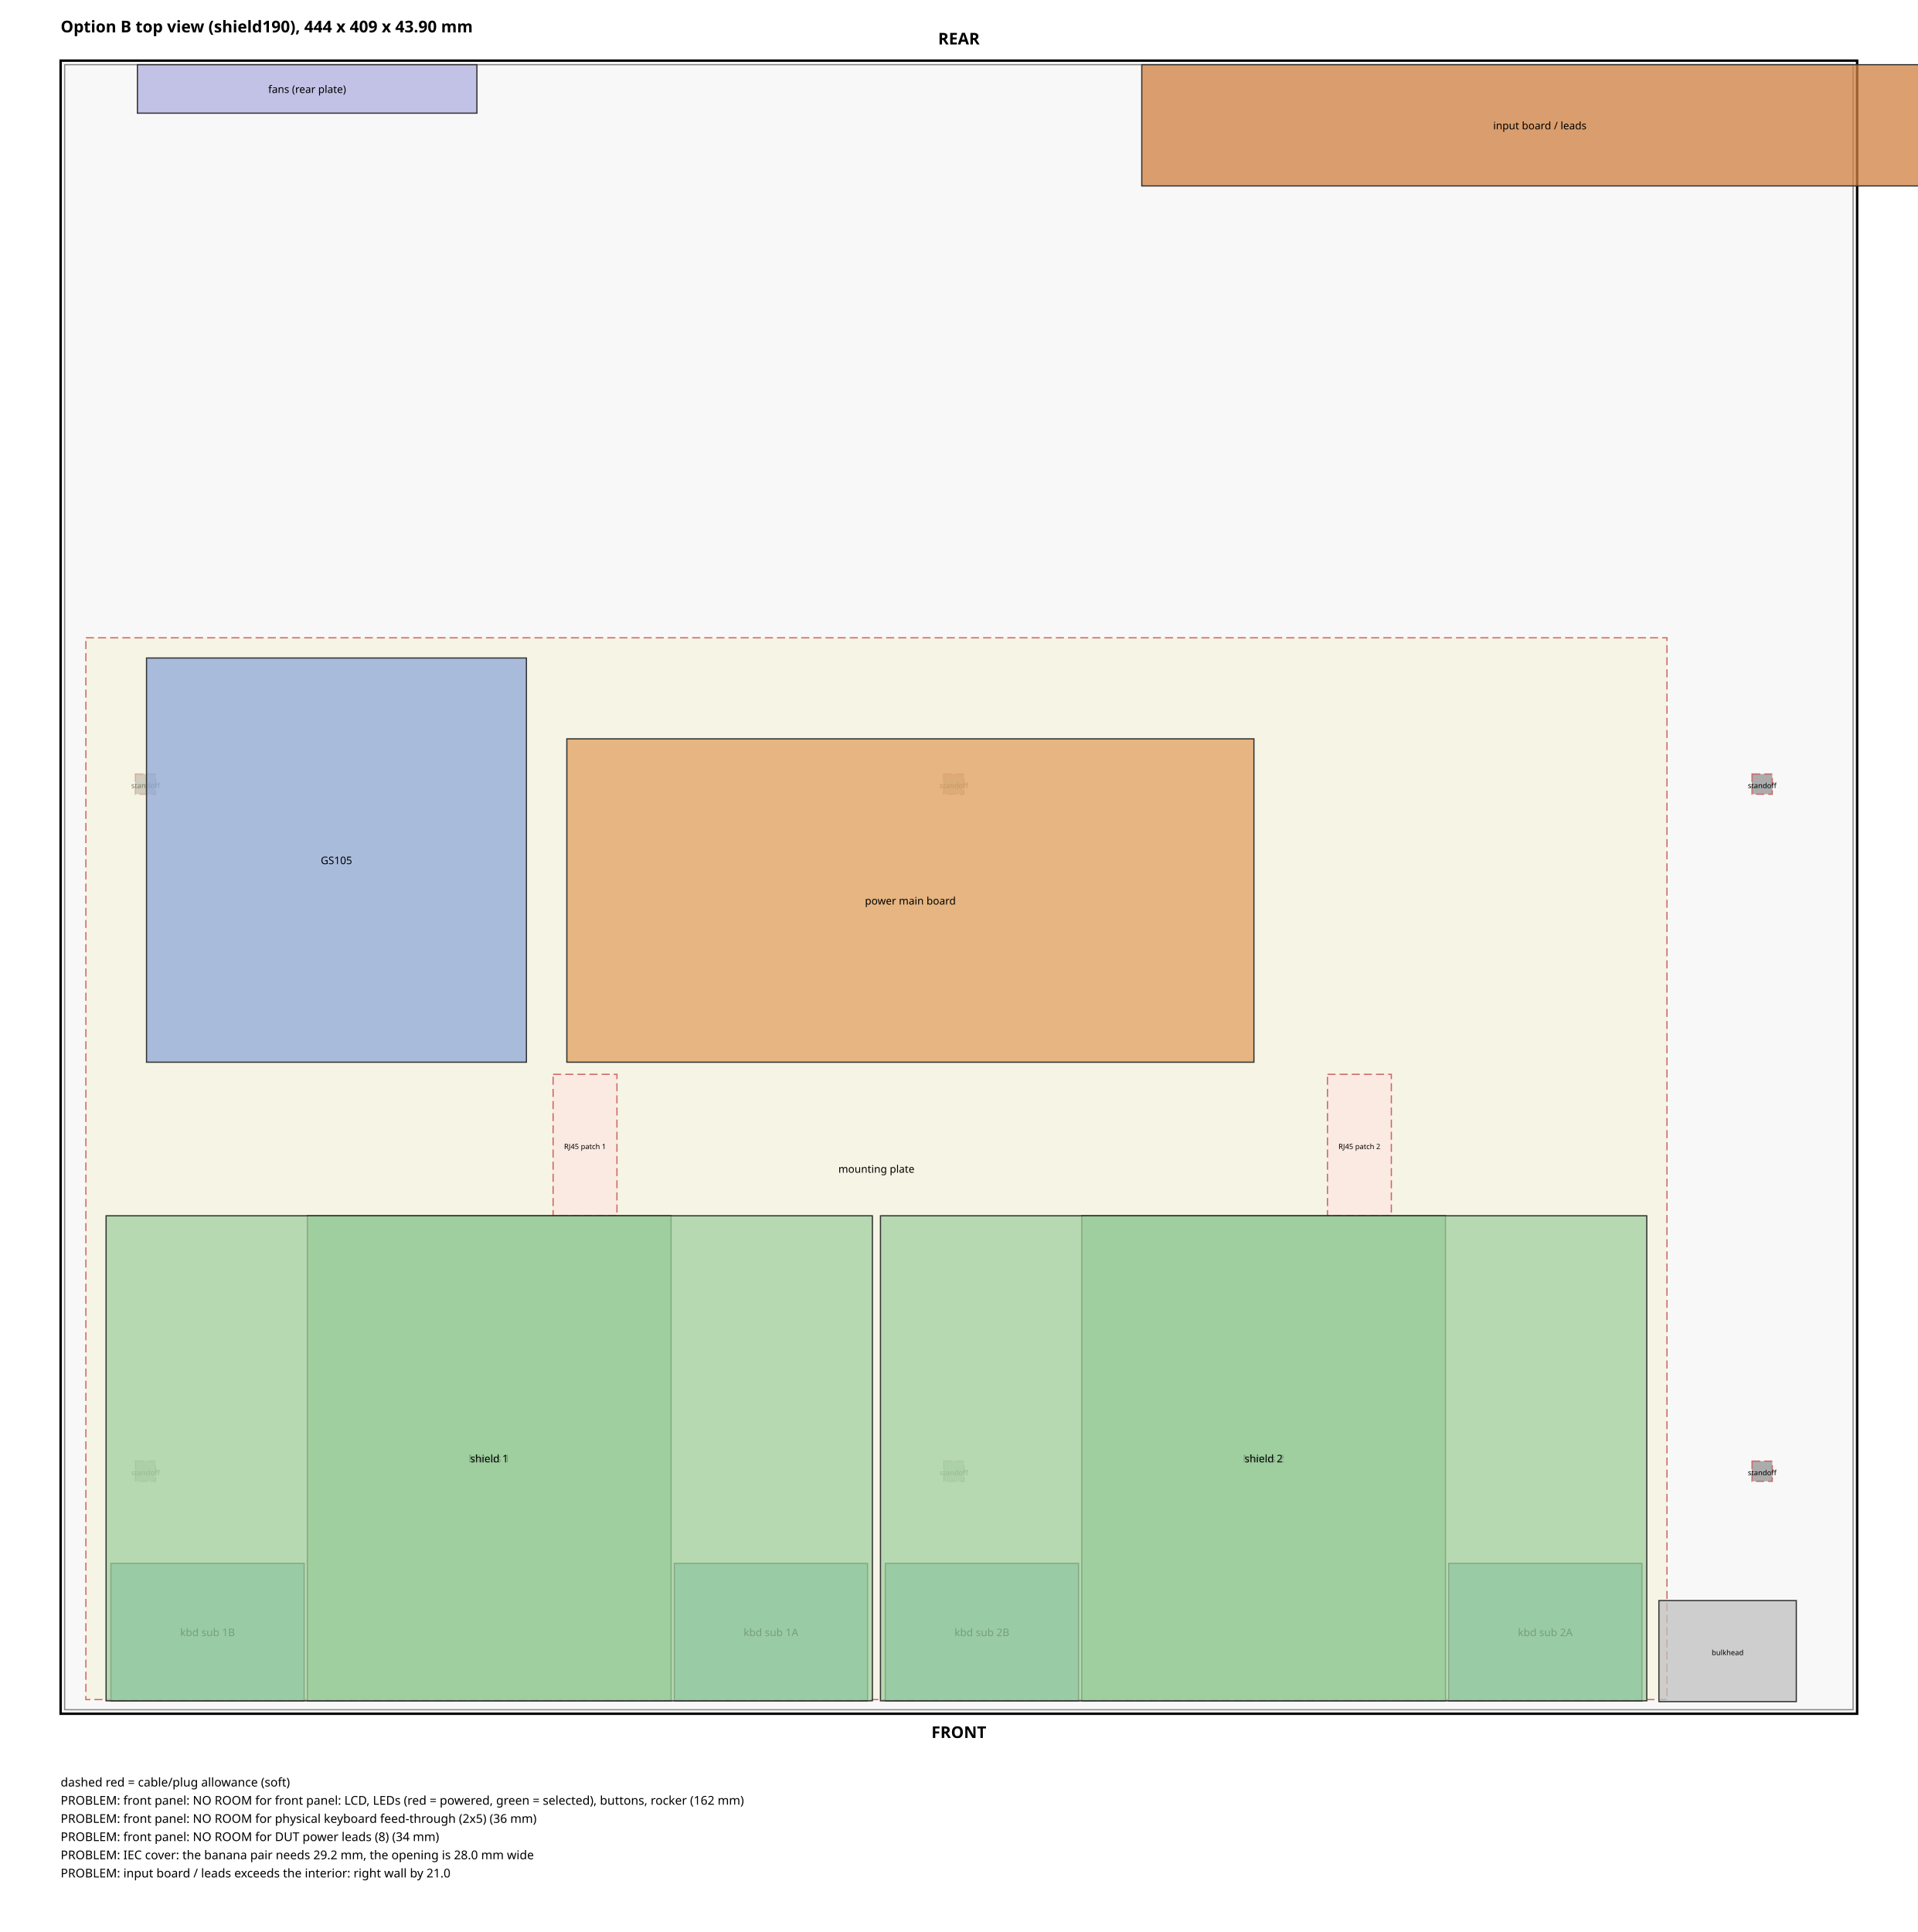
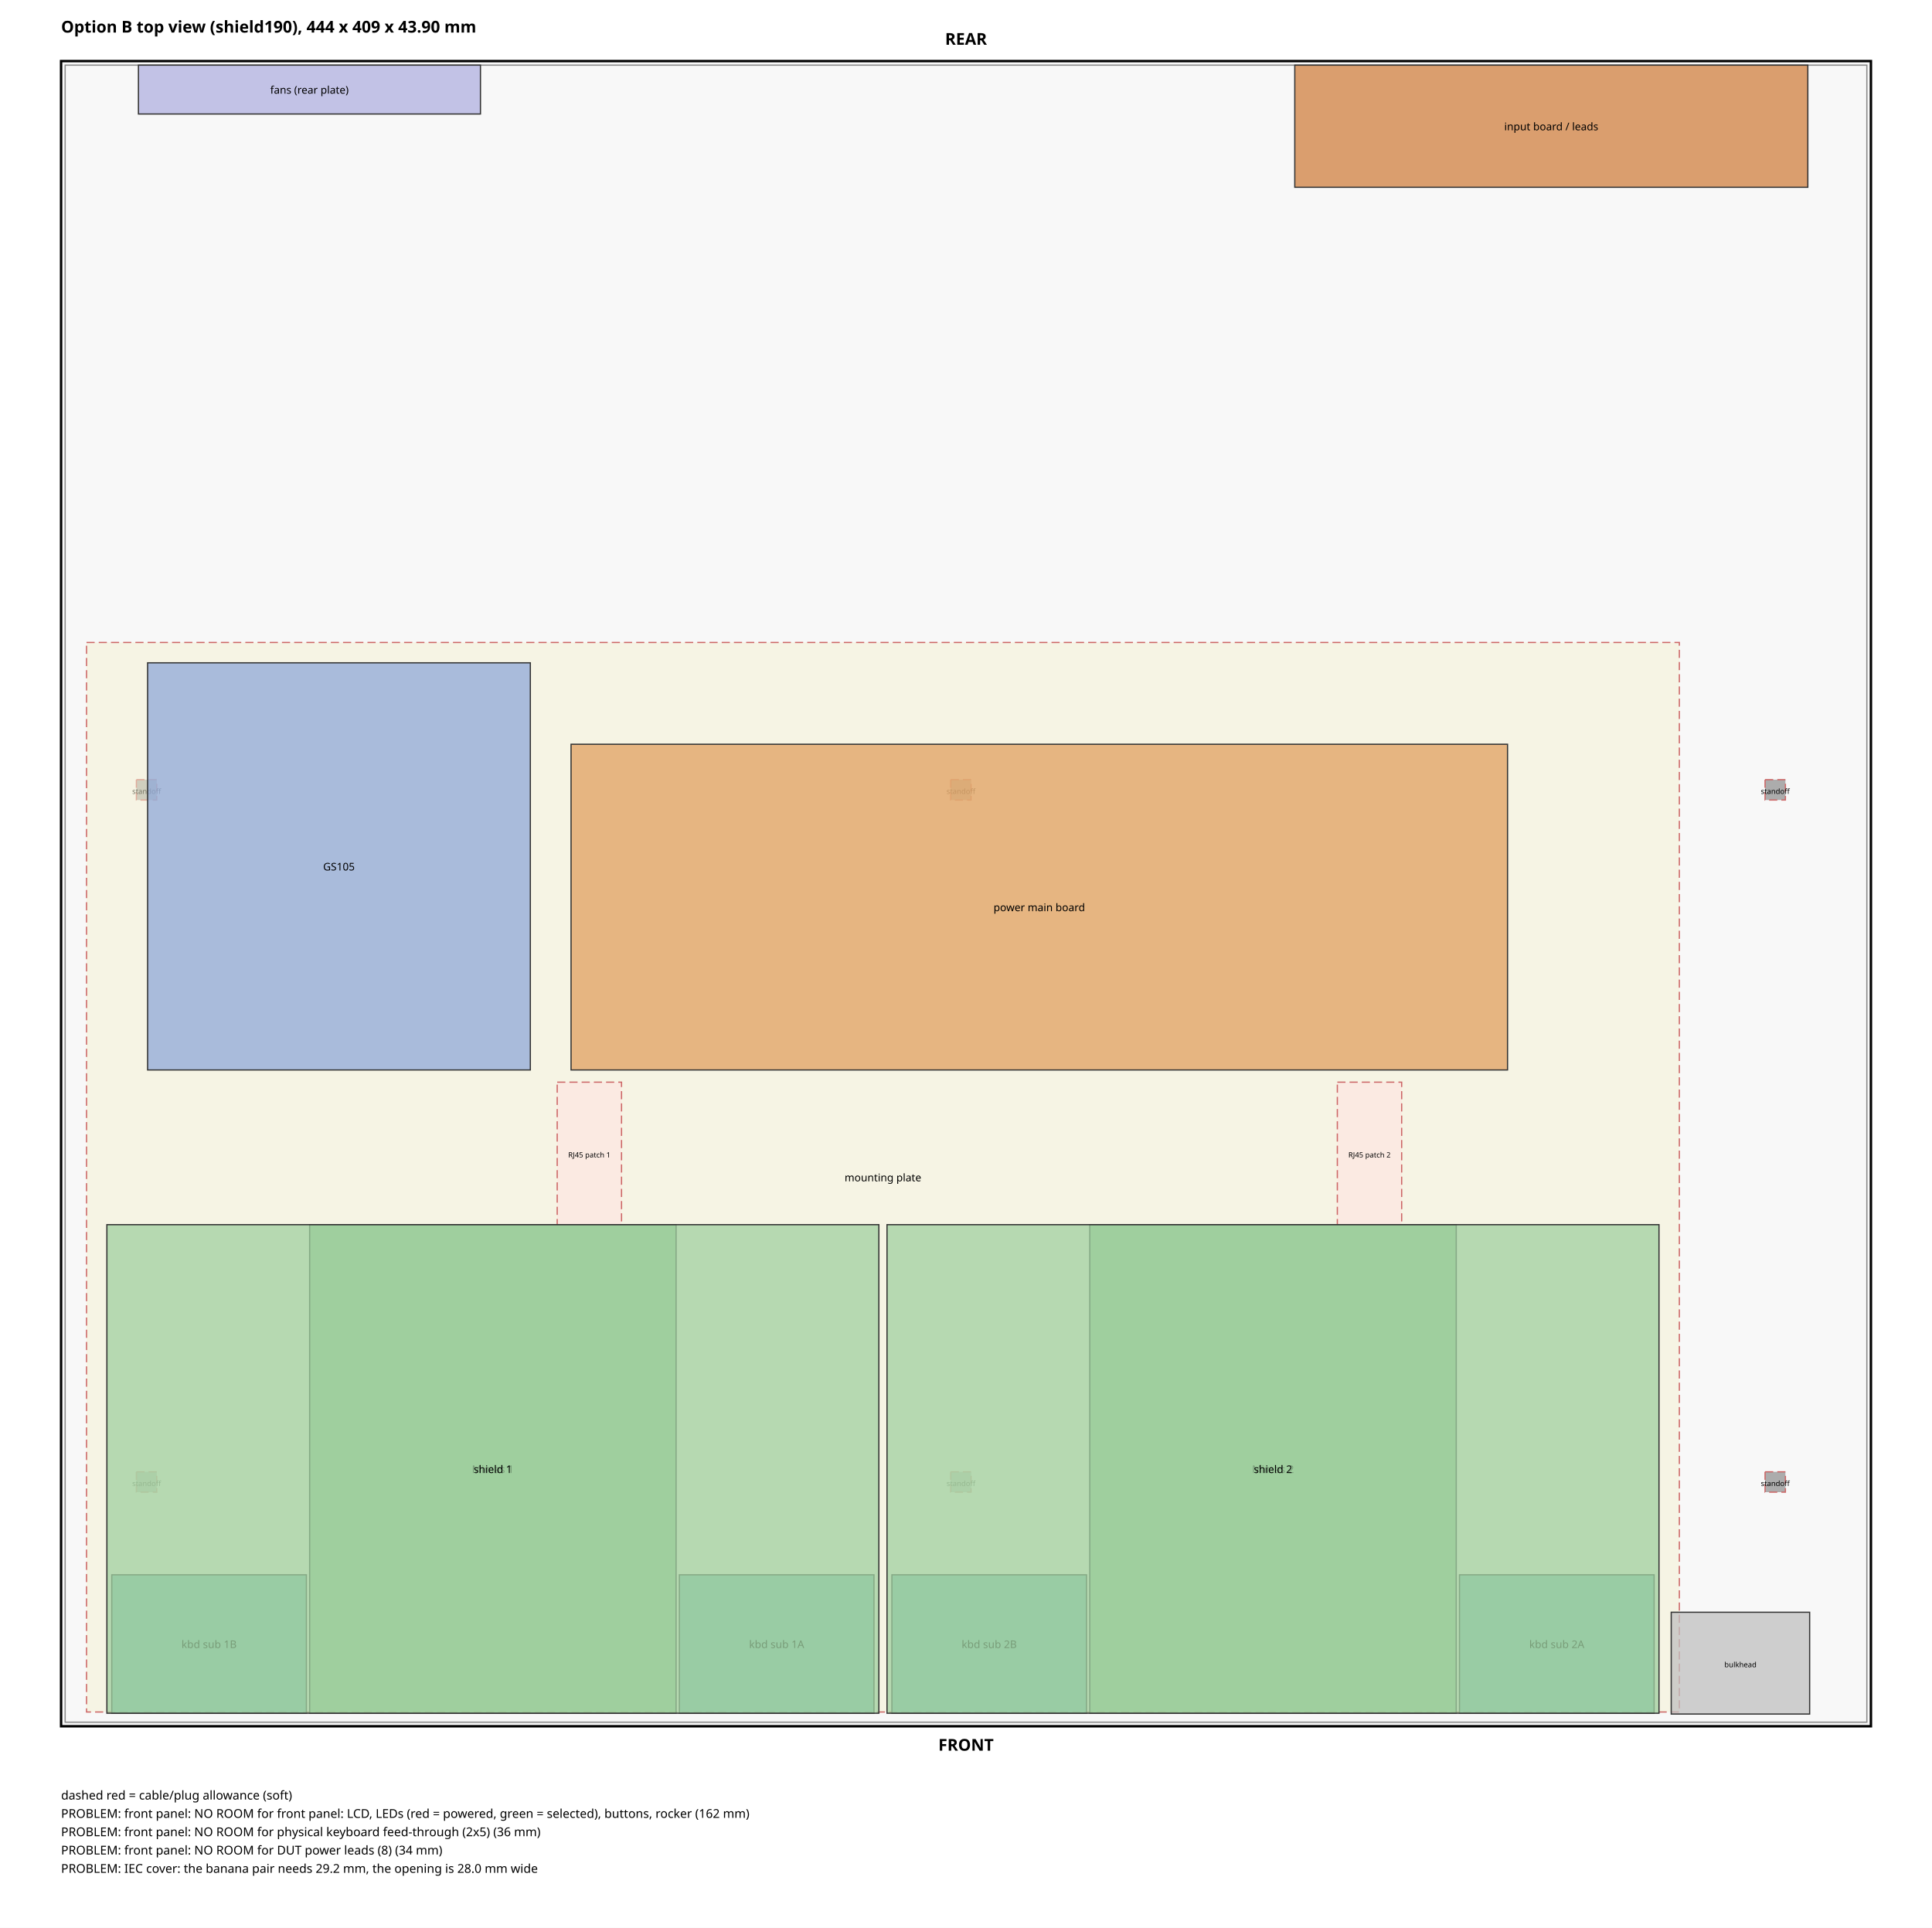
- <svg xmlns="http://www.w3.org/2000/svg" width="474.500mm" height="478.000mm" viewBox="0 0 474.500 478.000" version="1.1">
-   <rect x="0" y="0" width="474.5" height="478" style="fill:#ffffff" />
+ <svg xmlns="http://www.w3.org/2000/svg" width="474.500mm" height="473.500mm" viewBox="0 0 474.500 473.500" version="1.1">
+   <rect x="0" y="0" width="474.5" height="473.5" style="fill:#ffffff" />
  <rect x="15" y="15" width="444.5" height="409" style="fill:#f8f8f8;fill-opacity:1.0;stroke:#000;stroke-width:0.6" />
  <rect x="16" y="16" width="442.5" height="407" style="fill:none;fill-opacity:1.0;stroke:#888;stroke-width:0.3" />
  <rect x="33.5" y="361.5" width="5" height="5" style="fill:#606060;fill-opacity:0.5;stroke:#c66;stroke-width:0.3;stroke-dasharray:2,1" />
  <text x="36" y="365" style="font-family:sans-serif;font-size:1.8px;fill:#000;text-anchor:middle;font-weight:normal">standoff</text>
  <rect x="233.5" y="361.5" width="5" height="5" style="fill:#606060;fill-opacity:0.5;stroke:#c66;stroke-width:0.3;stroke-dasharray:2,1" />
  <text x="236" y="365" style="font-family:sans-serif;font-size:1.8px;fill:#000;text-anchor:middle;font-weight:normal">standoff</text>
  <rect x="433.5" y="361.5" width="5" height="5" style="fill:#606060;fill-opacity:0.5;stroke:#c66;stroke-width:0.3;stroke-dasharray:2,1" />
  <text x="436" y="365" style="font-family:sans-serif;font-size:1.8px;fill:#000;text-anchor:middle;font-weight:normal">standoff</text>
  <rect x="33.5" y="191.5" width="5" height="5" style="fill:#606060;fill-opacity:0.5;stroke:#c66;stroke-width:0.3;stroke-dasharray:2,1" />
  <text x="36" y="195" style="font-family:sans-serif;font-size:1.8px;fill:#000;text-anchor:middle;font-weight:normal">standoff</text>
  <rect x="233.5" y="191.5" width="5" height="5" style="fill:#606060;fill-opacity:0.5;stroke:#c66;stroke-width:0.3;stroke-dasharray:2,1" />
  <text x="236" y="195" style="font-family:sans-serif;font-size:1.8px;fill:#000;text-anchor:middle;font-weight:normal">standoff</text>
  <rect x="433.5" y="191.5" width="5" height="5" style="fill:#606060;fill-opacity:0.5;stroke:#c66;stroke-width:0.3;stroke-dasharray:2,1" />
  <text x="436" y="195" style="font-family:sans-serif;font-size:1.8px;fill:#000;text-anchor:middle;font-weight:normal">standoff</text>
  <rect x="21.25" y="157.8" width="391.2" height="262.7" style="fill:#f4f0d0;fill-opacity:0.5;stroke:#c66;stroke-width:0.3;stroke-dasharray:2,1" />
  <text x="216.85" y="290.15" style="font-family:sans-serif;font-size:2.6px;fill:#000;text-anchor:middle;font-weight:normal">mounting plate</text>
  <rect x="136.85" y="265.8" width="15.8" height="35" style="fill:#ffe0e0;fill-opacity:0.5;stroke:#c66;stroke-width:0.3;stroke-dasharray:2,1" />
  <text x="144.75" y="284.3" style="font-family:sans-serif;font-size:1.8px;fill:#000;text-anchor:middle;font-weight:normal">RJ45 patch 1</text>
  <rect x="328.45" y="265.8" width="15.8" height="35" style="fill:#ffe0e0;fill-opacity:0.5;stroke:#c66;stroke-width:0.3;stroke-dasharray:2,1" />
  <text x="336.35" y="284.3" style="font-family:sans-serif;font-size:1.8px;fill:#000;text-anchor:middle;font-weight:normal">RJ45 patch 2</text>
-   <rect x="282.5" y="16" width="197" height="30" style="fill:#d08040;fill-opacity:0.75;stroke:#333;stroke-width:0.3" />
+   <rect x="318" y="16" width="126" height="30" style="fill:#d08040;fill-opacity:0.75;stroke:#333;stroke-width:0.3" />
  <text x="381" y="32" style="font-family:sans-serif;font-size:2.6px;fill:#000;text-anchor:middle;font-weight:normal">input board / leads</text>
  <rect x="34" y="16" width="84" height="12" style="fill:#b0b0e0;fill-opacity:0.75;stroke:#333;stroke-width:0.3" />
  <text x="76" y="23" style="font-family:sans-serif;font-size:2.6px;fill:#000;text-anchor:middle;font-weight:normal">fans (rear plate)</text>
  <rect x="410.45" y="396" width="34" height="25" style="fill:#c0c0c0;fill-opacity:0.75;stroke:#333;stroke-width:0.3" />
  <text x="427.45" y="409.5" style="font-family:sans-serif;font-size:1.8px;fill:#000;text-anchor:middle;font-weight:normal">bulkhead</text>
  <rect x="76.05" y="300.8" width="90" height="120" style="fill:#7fbf7f;fill-opacity:0.75;stroke:#333;stroke-width:0.3" />
  <text x="121.05" y="361.8" style="font-family:sans-serif;font-size:2.6px;fill:#000;text-anchor:middle;font-weight:normal">Mimas 1</text>
  <rect x="166.85" y="386.8" width="47.8" height="34" style="fill:#5faf9f;fill-opacity:0.75;stroke:#333;stroke-width:0.3" />
  <text x="190.75" y="404.8" style="font-family:sans-serif;font-size:2.6px;fill:#000;text-anchor:middle;font-weight:normal">kbd sub 1A</text>
  <rect x="27.45" y="386.8" width="47.8" height="34" style="fill:#5faf9f;fill-opacity:0.75;stroke:#333;stroke-width:0.3" />
  <text x="51.35" y="404.8" style="font-family:sans-serif;font-size:2.6px;fill:#000;text-anchor:middle;font-weight:normal">kbd sub 1B</text>
  <rect x="267.65" y="300.8" width="90" height="120" style="fill:#7fbf7f;fill-opacity:0.75;stroke:#333;stroke-width:0.3" />
  <text x="312.65" y="361.8" style="font-family:sans-serif;font-size:2.6px;fill:#000;text-anchor:middle;font-weight:normal">Mimas 2</text>
  <rect x="358.45" y="386.8" width="47.8" height="34" style="fill:#5faf9f;fill-opacity:0.75;stroke:#333;stroke-width:0.3" />
  <text x="382.35" y="404.8" style="font-family:sans-serif;font-size:2.6px;fill:#000;text-anchor:middle;font-weight:normal">kbd sub 2A</text>
  <rect x="219.05" y="386.8" width="47.8" height="34" style="fill:#5faf9f;fill-opacity:0.75;stroke:#333;stroke-width:0.3" />
  <text x="242.95" y="404.8" style="font-family:sans-serif;font-size:2.6px;fill:#000;text-anchor:middle;font-weight:normal">kbd sub 2B</text>
  <rect x="36.25" y="162.8" width="94" height="100" style="fill:#8fa8d8;fill-opacity:0.75;stroke:#333;stroke-width:0.3" />
  <text x="83.25" y="213.8" style="font-family:sans-serif;font-size:2.6px;fill:#000;text-anchor:middle;font-weight:normal">GS105</text>
-   <rect x="140.25" y="182.8" width="170" height="80" style="fill:#e0a060;fill-opacity:0.75;stroke:#333;stroke-width:0.3" />
-   <text x="225.25" y="223.8" style="font-family:sans-serif;font-size:2.6px;fill:#000;text-anchor:middle;font-weight:normal">power main board</text>
+   <rect x="140.25" y="182.8" width="230" height="80" style="fill:#e0a060;fill-opacity:0.75;stroke:#333;stroke-width:0.3" />
+   <text x="255.25" y="223.8" style="font-family:sans-serif;font-size:2.6px;fill:#000;text-anchor:middle;font-weight:normal">power main board</text>
  <rect x="26.25" y="300.8" width="189.6" height="120" style="fill:#a0d0a0;fill-opacity:0.75;stroke:#333;stroke-width:0.3" />
  <text x="121.05" y="361.8" style="font-family:sans-serif;font-size:2.6px;fill:#000;text-anchor:middle;font-weight:normal">shield 1</text>
  <rect x="217.85" y="300.8" width="189.6" height="120" style="fill:#a0d0a0;fill-opacity:0.75;stroke:#333;stroke-width:0.3" />
  <text x="312.65" y="361.8" style="font-family:sans-serif;font-size:2.6px;fill:#000;text-anchor:middle;font-weight:normal">shield 2</text>
  <text x="237.25" y="430" style="font-family:sans-serif;font-size:4px;fill:#000;text-anchor:middle;font-weight:bold">FRONT</text>
  <text x="237.25" y="11" style="font-family:sans-serif;font-size:4px;fill:#000;text-anchor:middle;font-weight:bold">REAR</text>
  <text x="15" y="8" style="font-family:sans-serif;font-size:4px;fill:#000;text-anchor:start;font-weight:bold">Option B top view (shield190), 444 x 409 x 43.90 mm</text>
  <text x="15" y="442" style="font-family:sans-serif;font-size:3px;fill:#000;text-anchor:start;font-weight:normal">dashed red = cable/plug allowance (soft)</text>
  <text x="15" y="446.5" style="font-family:sans-serif;font-size:3px;fill:#000;text-anchor:start;font-weight:normal">PROBLEM: front panel: NO ROOM for front panel: LCD, LEDs (red = powered, green = selected), buttons, rocker (162 mm)</text>
  <text x="15" y="451" style="font-family:sans-serif;font-size:3px;fill:#000;text-anchor:start;font-weight:normal">PROBLEM: front panel: NO ROOM for physical keyboard feed-through (2x5) (36 mm)</text>
  <text x="15" y="455.5" style="font-family:sans-serif;font-size:3px;fill:#000;text-anchor:start;font-weight:normal">PROBLEM: front panel: NO ROOM for DUT power leads (8) (34 mm)</text>
  <text x="15" y="460" style="font-family:sans-serif;font-size:3px;fill:#000;text-anchor:start;font-weight:normal">PROBLEM: IEC cover: the banana pair needs 29.2 mm, the opening is 28.0 mm wide</text>
-   <text x="15" y="464.5" style="font-family:sans-serif;font-size:3px;fill:#000;text-anchor:start;font-weight:normal">PROBLEM: input board / leads exceeds the interior: right wall by 21.0</text>
</svg>
